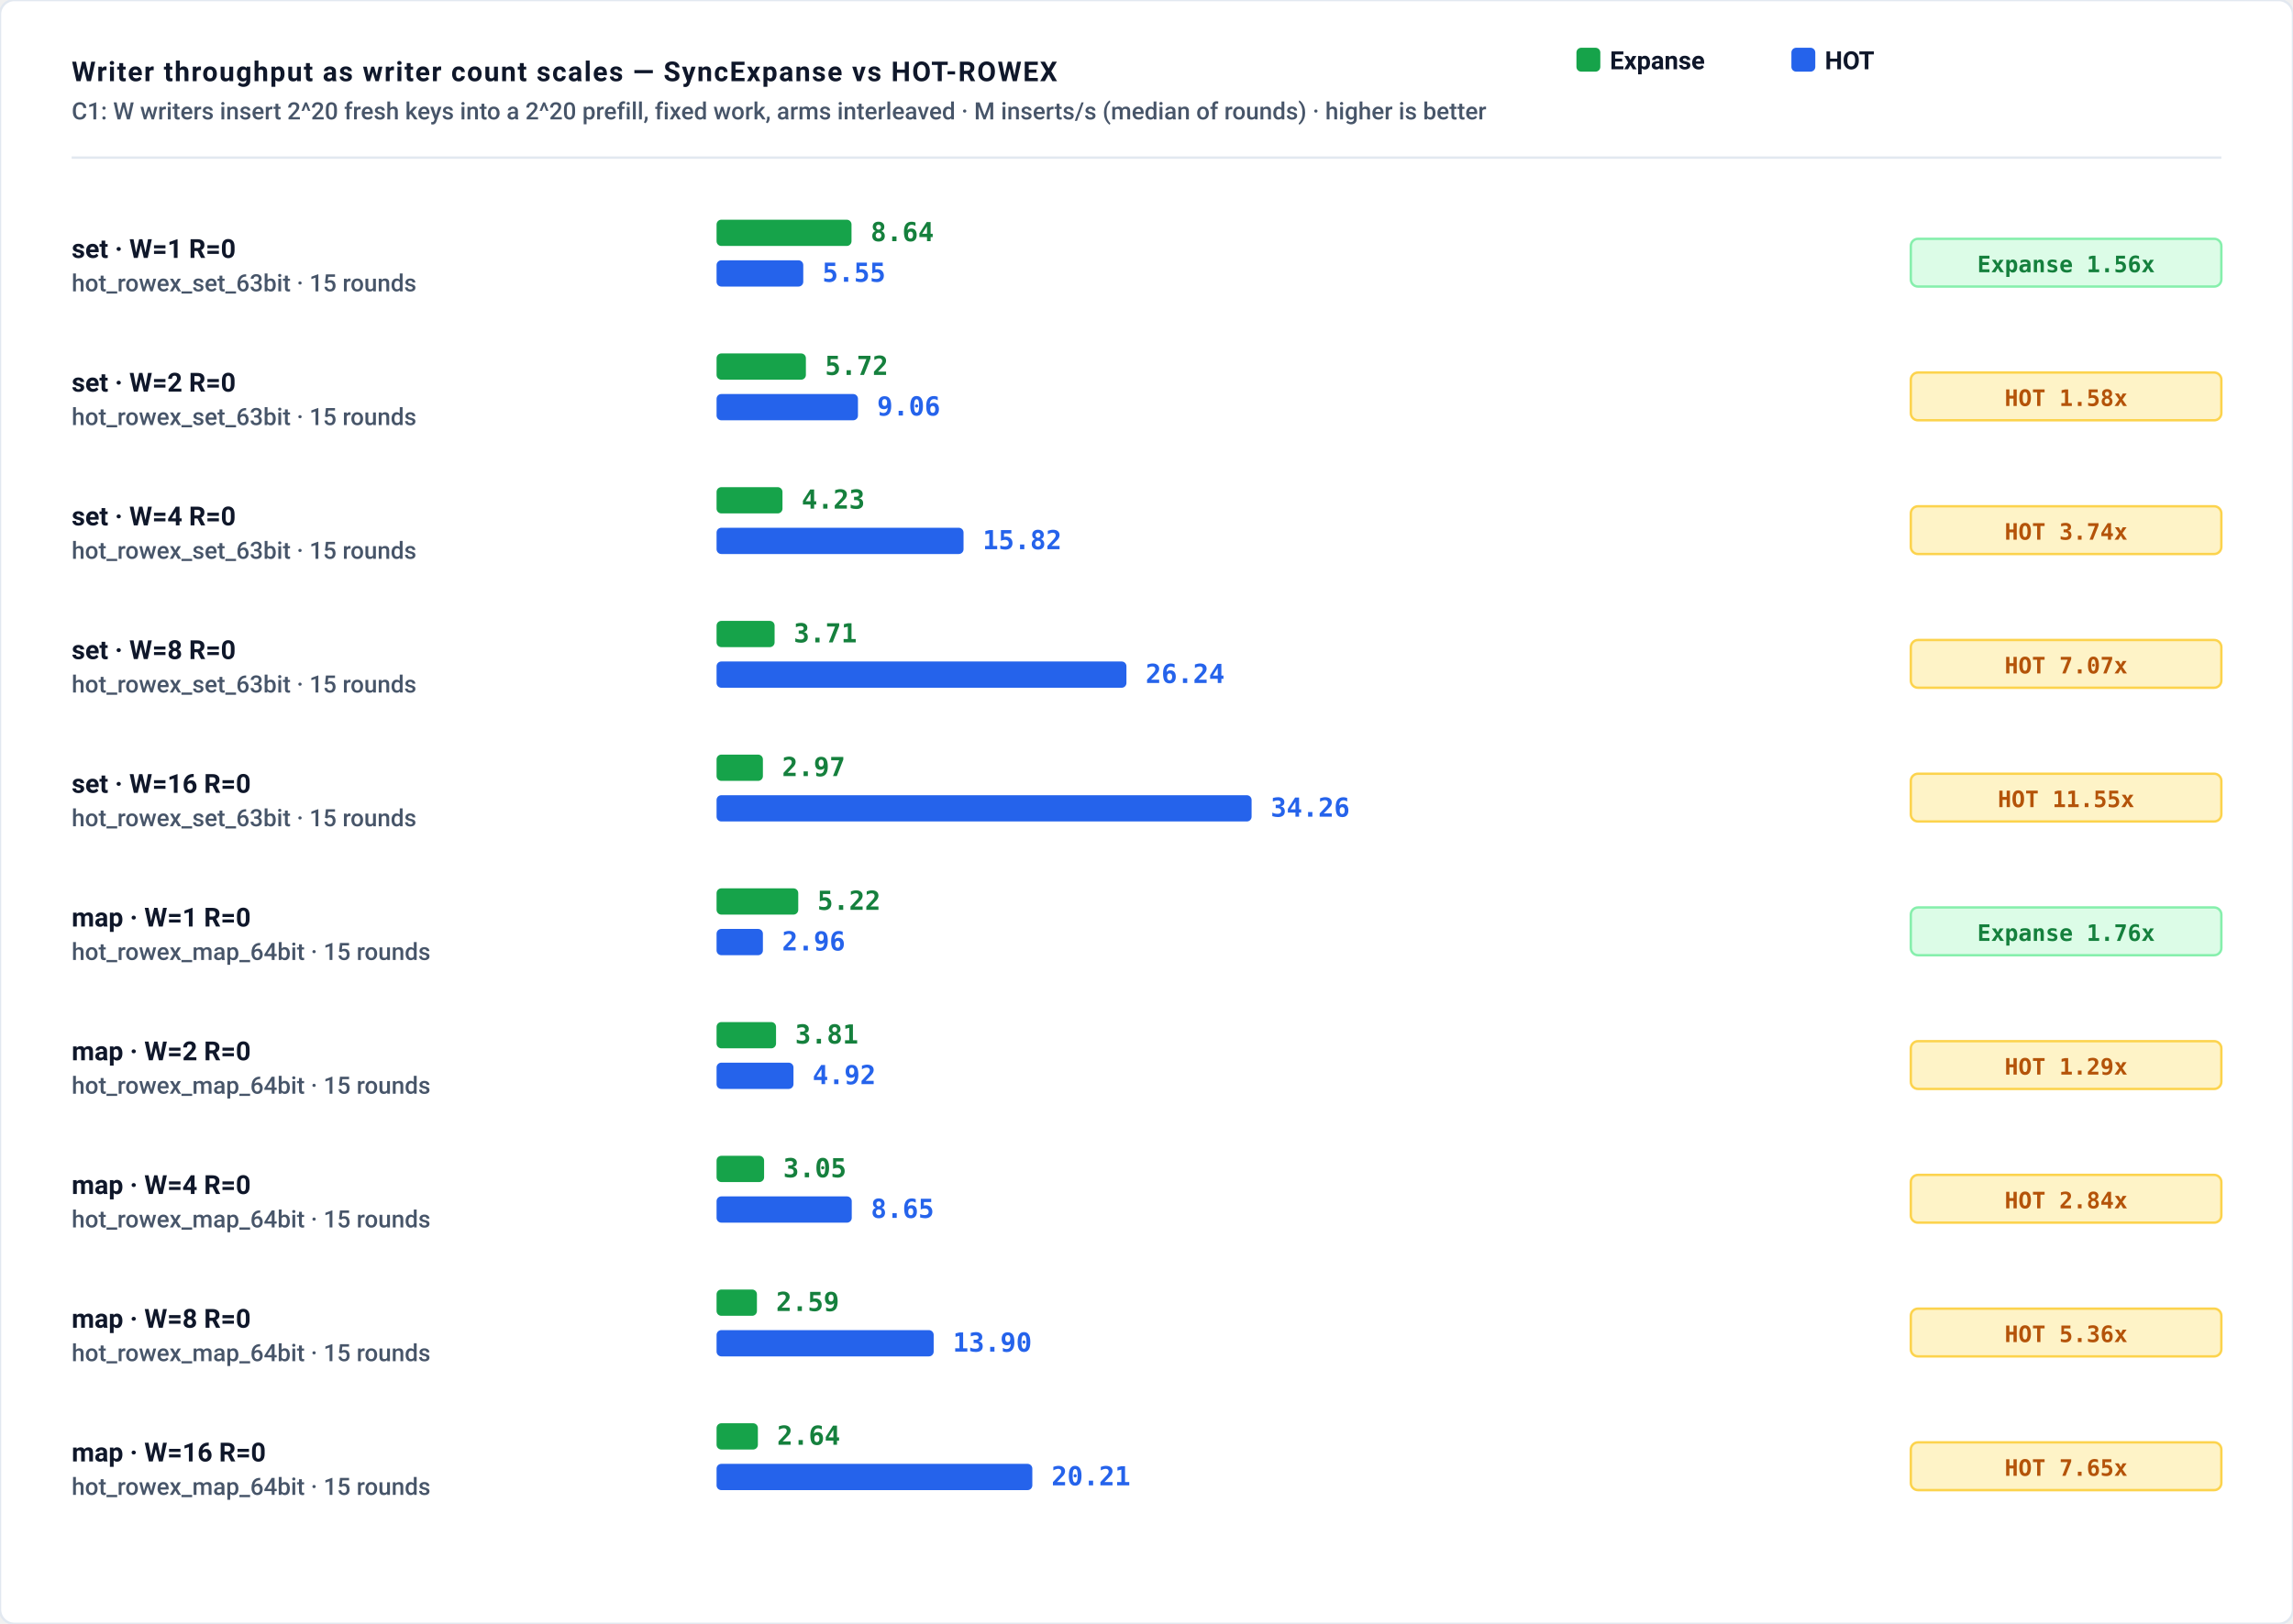
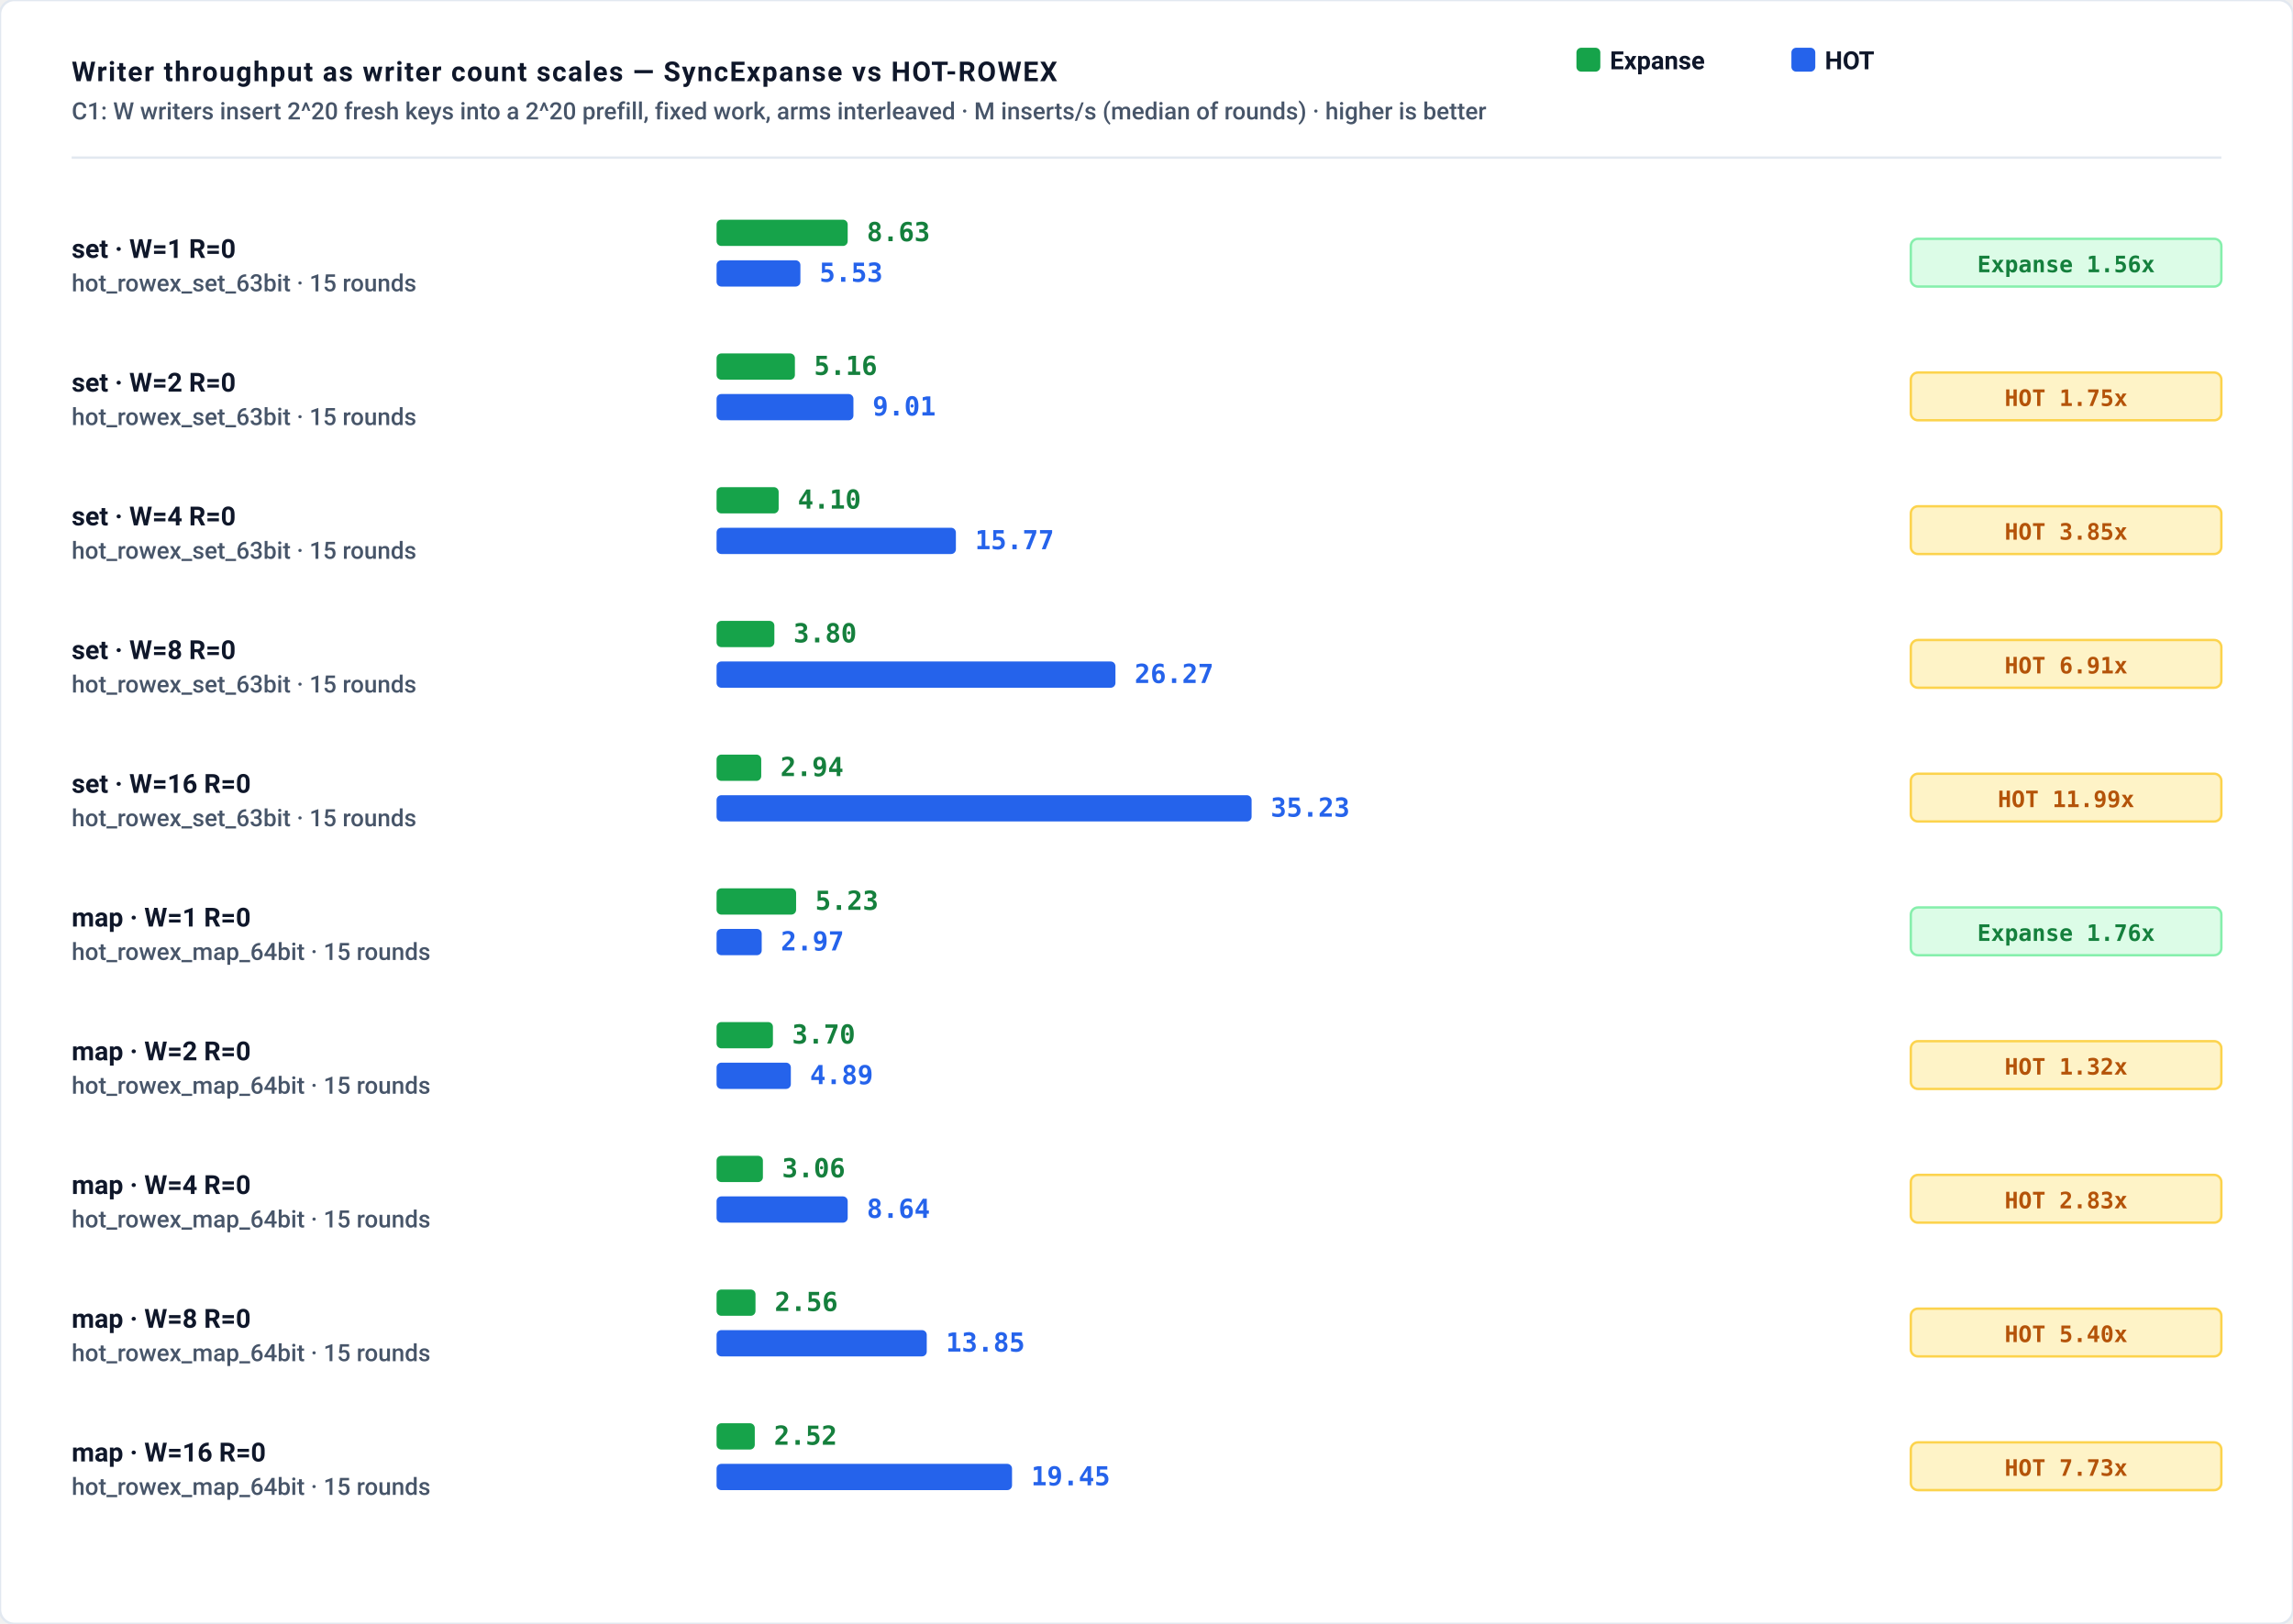
<svg xmlns="http://www.w3.org/2000/svg" role="img" viewBox="0 0 960 680" width="100%" height="100%">
  <defs>
    <style>
      .bg { fill: #ffffff; }
      .border { stroke: #e2e8f0; stroke-width: 1px; fill: none; }
      .grid { stroke: #f1f5f9; stroke-width: 1px; stroke-dasharray: 2,3; }
      .axis { stroke: #cbd5e1; stroke-width: 1.5px; }
      .divider { stroke: #e2e8f0; stroke-width: 1px; }

      .t-title { font-family: -apple-system, BlinkMacSystemFont, "Segoe UI", Roboto, Helvetica, Arial, sans-serif; font-size: 11.5px; font-weight: 700; letter-spacing: 0.6px; fill: #0f172a; text-transform: uppercase; }
      .t-sub { font-family: -apple-system, BlinkMacSystemFont, "Segoe UI", Roboto, Helvetica, Arial, sans-serif; font-size: 10px; font-weight: 500; fill: #475569; }
      .t-unit { font-family: ui-monospace, SFMono-Regular, Menlo, Monaco, Consolas, monospace; font-size: 10px; font-weight: 600; fill: #475569; }
      .t-axis-label { font-family: ui-monospace, SFMono-Regular, Menlo, Monaco, Consolas, monospace; font-size: 9.5px; font-weight: 500; fill: #64748b; }
      .t-bar-label { font-family: -apple-system, BlinkMacSystemFont, "Segoe UI", Roboto, Helvetica, Arial, sans-serif; font-size: 11px; font-weight: 700; fill: #0f172a; }
      .t-legend { font-family: -apple-system, BlinkMacSystemFont, "Segoe UI", Roboto, Helvetica, Arial, sans-serif; font-size: 10.5px; font-weight: 600; fill: #0f172a; }

      .t-val-accent { font-family: ui-monospace, SFMono-Regular, Menlo, Monaco, Consolas, monospace; font-size: 11px; font-weight: 700; fill: #15803d; }
      .t-val-blue { font-family: ui-monospace, SFMono-Regular, Menlo, Monaco, Consolas, monospace; font-size: 11px; font-weight: 600; fill: #2563eb; }
      .t-note { font-family: -apple-system, BlinkMacSystemFont, "Segoe UI", Roboto, Helvetica, Arial, sans-serif; font-size: 9.5px; font-weight: 500; fill: #64748b; }

      .b-expanse { fill: #16a34a; }
      .b-art { fill: #2563eb; }
      .b-hot { fill: #2563eb; }
      .b-btree { fill: #d97706; }
      .b-hashmap { fill: #7c3aed; }

      .badge-win { fill: #dcfce7; stroke: #86efac; stroke-width: 1px; }
      .badge-win-text { font-family: ui-monospace, SFMono-Regular, Menlo, Monaco, Consolas, monospace; font-size: 9.5px; font-weight: 700; fill: #15803d; text-anchor: middle; }
      .badge-loss { fill: #fef3c7; stroke: #fcd34d; stroke-width: 1px; }
      .badge-loss-text { font-family: ui-monospace, SFMono-Regular, Menlo, Monaco, Consolas, monospace; font-size: 9.5px; font-weight: 700; fill: #b45309; text-anchor: middle; }

      @media (prefers-color-scheme: dark) {
        .bg { fill: #0d1117; }
        .border { stroke: #30363d; }
        .grid { stroke: #21262d; }
        .axis { stroke: #484f58; }
        .divider { stroke: #21262d; }
        .t-title { fill: #f0f6fc; }
        .t-sub { fill: #94a3b8; }
        .t-unit { fill: #94a3b8; }
        .t-axis-label { fill: #94a3b8; }
        .t-bar-label { fill: #f8fafc; }
        .t-legend { fill: #f8fafc; }
        .t-val-accent { fill: #4ade80; }
        .t-val-blue { fill: #38bdf8; }
        .t-note { fill: #94a3b8; }
        .b-expanse { fill: #22c55e; }
        .b-art { fill: #3b82f6; }
        .b-hot { fill: #3b82f6; }
        .b-btree { fill: #f59e0b; }
        .b-hashmap { fill: #a855f7; }
        .badge-win { fill: #052e16; stroke: #166534; }
        .badge-win-text { fill: #4ade80; }
        .badge-loss { fill: #451a03; stroke: #92400e; }
        .badge-loss-text { fill: #fbbf24; }
      }

      :root[data-theme="dark"] .bg, [data-theme="dark"] .bg { fill: #0d1117; }
      :root[data-theme="dark"] .border, [data-theme="dark"] .border { stroke: #30363d; }
      :root[data-theme="dark"] .grid, [data-theme="dark"] .grid { stroke: #21262d; }
      :root[data-theme="dark"] .axis, [data-theme="dark"] .axis { stroke: #484f58; }
      :root[data-theme="dark"] .divider, [data-theme="dark"] .divider { stroke: #21262d; }
      :root[data-theme="dark"] .t-title, [data-theme="dark"] .t-title { fill: #f0f6fc; }
      :root[data-theme="dark"] .t-sub, [data-theme="dark"] .t-sub { fill: #94a3b8; }
      :root[data-theme="dark"] .t-unit, [data-theme="dark"] .t-unit { fill: #94a3b8; }
      :root[data-theme="dark"] .t-axis-label, [data-theme="dark"] .t-axis-label { fill: #94a3b8; }
      :root[data-theme="dark"] .t-bar-label, [data-theme="dark"] .t-bar-label { fill: #f8fafc; }
      :root[data-theme="dark"] .t-legend, [data-theme="dark"] .t-legend { fill: #f8fafc; }
      :root[data-theme="dark"] .t-val-accent, [data-theme="dark"] .t-val-accent { fill: #4ade80; }
      :root[data-theme="dark"] .t-val-blue, [data-theme="dark"] .t-val-blue { fill: #38bdf8; }
      :root[data-theme="dark"] .t-note, [data-theme="dark"] .t-note { fill: #94a3b8; }
      :root[data-theme="dark"] .b-expanse, [data-theme="dark"] .b-expanse { fill: #22c55e; }
      :root[data-theme="dark"] .b-art, [data-theme="dark"] .b-art { fill: #3b82f6; }
      :root[data-theme="dark"] .b-hot, [data-theme="dark"] .b-hot { fill: #3b82f6; }
      :root[data-theme="dark"] .b-btree, [data-theme="dark"] .b-btree { fill: #f59e0b; }
      :root[data-theme="dark"] .b-hashmap, [data-theme="dark"] .b-hashmap { fill: #a855f7; }
      :root[data-theme="dark"] .badge-win, [data-theme="dark"] .badge-win { fill: #052e16; stroke: #166534; }
      :root[data-theme="dark"] .badge-win-text, [data-theme="dark"] .badge-win-text { fill: #4ade80; }
      :root[data-theme="dark"] .badge-loss, [data-theme="dark"] .badge-loss { fill: #451a03; stroke: #92400e; }
      :root[data-theme="dark"] .badge-loss-text, [data-theme="dark"] .badge-loss-text { fill: #fbbf24; }
    </style>
  </defs>
  <rect width="100%" height="100%" class="bg" rx="6" />
  <rect width="100%" height="100%" class="border" rx="6" />
  <text x="30" y="34" class="t-title">Writer throughput as writer count scales — SyncExpanse vs HOT-ROWEX</text>
  <text x="30" y="50" class="t-sub">C1: W writers insert 2^20 fresh keys into a 2^20 prefill, fixed work, arms interleaved · M inserts/s (median of rounds) · higher is better</text>
  <g transform="translate(660, 20)">
    <rect x="0" y="0" width="10" height="10" rx="2" class="b-expanse" />
    <text x="14" y="9" class="t-legend">Expanse</text>
    <rect x="90" y="0" width="10" height="10" rx="2" class="b-hot" />
    <text x="104" y="9" class="t-legend">HOT</text>
  </g>
  <line x1="30" y1="66" x2="930" y2="66" class="divider" />
  <text x="30" y="108" class="t-bar-label">set · W=1 R=0</text>
  <text x="30" y="122" class="t-sub">hot_rowex_set_63bit · 15 rounds</text>
-   <rect x="300" y="92" width="56.5" height="11" rx="2" class="b-expanse" />
-   <text x="364.5" y="101" class="t-val-accent">8.64</text>
-   <rect x="300" y="109" width="36.3" height="11" rx="2" class="b-hot" />
-   <text x="344.3" y="118" class="t-val-blue">5.55</text>
+   <rect x="300" y="92" width="54.9" height="11" rx="2" class="b-expanse" />
+   <text x="362.9" y="101" class="t-val-accent">8.63</text>
+   <rect x="300" y="109" width="35.1" height="11" rx="2" class="b-hot" />
+   <text x="343.1" y="118" class="t-val-blue">5.53</text>
  <rect x="800" y="100" width="130" height="20" rx="3" class="badge-win" />
  <text x="865" y="114" class="badge-win-text">Expanse 1.56x</text>
  <text x="30" y="164" class="t-bar-label">set · W=2 R=0</text>
  <text x="30" y="178" class="t-sub">hot_rowex_set_63bit · 15 rounds</text>
-   <rect x="300" y="148" width="37.4" height="11" rx="2" class="b-expanse" />
-   <text x="345.4" y="157" class="t-val-accent">5.72</text>
-   <rect x="300" y="165" width="59.2" height="11" rx="2" class="b-hot" />
-   <text x="367.2" y="174" class="t-val-blue">9.06</text>
+   <rect x="300" y="148" width="32.8" height="11" rx="2" class="b-expanse" />
+   <text x="340.8" y="157" class="t-val-accent">5.16</text>
+   <rect x="300" y="165" width="57.3" height="11" rx="2" class="b-hot" />
+   <text x="365.3" y="174" class="t-val-blue">9.01</text>
  <rect x="800" y="156" width="130" height="20" rx="3" class="badge-loss" />
-   <text x="865" y="170" class="badge-loss-text">HOT 1.58x</text>
+   <text x="865" y="170" class="badge-loss-text">HOT 1.75x</text>
  <text x="30" y="220" class="t-bar-label">set · W=4 R=0</text>
  <text x="30" y="234" class="t-sub">hot_rowex_set_63bit · 15 rounds</text>
-   <rect x="300" y="204" width="27.6" height="11" rx="2" class="b-expanse" />
-   <text x="335.6" y="213" class="t-val-accent">4.23</text>
-   <rect x="300" y="221" width="103.4" height="11" rx="2" class="b-hot" />
-   <text x="411.4" y="230" class="t-val-blue">15.82</text>
+   <rect x="300" y="204" width="26.0" height="11" rx="2" class="b-expanse" />
+   <text x="334.0" y="213" class="t-val-accent">4.10</text>
+   <rect x="300" y="221" width="100.2" height="11" rx="2" class="b-hot" />
+   <text x="408.2" y="230" class="t-val-blue">15.77</text>
  <rect x="800" y="212" width="130" height="20" rx="3" class="badge-loss" />
-   <text x="865" y="226" class="badge-loss-text">HOT 3.74x</text>
+   <text x="865" y="226" class="badge-loss-text">HOT 3.85x</text>
  <text x="30" y="276" class="t-bar-label">set · W=8 R=0</text>
  <text x="30" y="290" class="t-sub">hot_rowex_set_63bit · 15 rounds</text>
-   <rect x="300" y="260" width="24.3" height="11" rx="2" class="b-expanse" />
-   <text x="332.3" y="269" class="t-val-accent">3.71</text>
-   <rect x="300" y="277" width="171.6" height="11" rx="2" class="b-hot" />
-   <text x="479.6" y="286" class="t-val-blue">26.24</text>
+   <rect x="300" y="260" width="24.2" height="11" rx="2" class="b-expanse" />
+   <text x="332.2" y="269" class="t-val-accent">3.80</text>
+   <rect x="300" y="277" width="167.0" height="11" rx="2" class="b-hot" />
+   <text x="475.0" y="286" class="t-val-blue">26.27</text>
  <rect x="800" y="268" width="130" height="20" rx="3" class="badge-loss" />
-   <text x="865" y="282" class="badge-loss-text">HOT 7.07x</text>
+   <text x="865" y="282" class="badge-loss-text">HOT 6.91x</text>
  <text x="30" y="332" class="t-bar-label">set · W=16 R=0</text>
  <text x="30" y="346" class="t-sub">hot_rowex_set_63bit · 15 rounds</text>
-   <rect x="300" y="316" width="19.4" height="11" rx="2" class="b-expanse" />
-   <text x="327.4" y="325" class="t-val-accent">2.97</text>
+   <rect x="300" y="316" width="18.7" height="11" rx="2" class="b-expanse" />
+   <text x="326.7" y="325" class="t-val-accent">2.94</text>
  <rect x="300" y="333" width="224.0" height="11" rx="2" class="b-hot" />
-   <text x="532.0" y="342" class="t-val-blue">34.26</text>
+   <text x="532.0" y="342" class="t-val-blue">35.23</text>
  <rect x="800" y="324" width="130" height="20" rx="3" class="badge-loss" />
-   <text x="865" y="338" class="badge-loss-text">HOT 11.55x</text>
+   <text x="865" y="338" class="badge-loss-text">HOT 11.99x</text>
  <text x="30" y="388" class="t-bar-label">map · W=1 R=0</text>
  <text x="30" y="402" class="t-sub">hot_rowex_map_64bit · 15 rounds</text>
-   <rect x="300" y="372" width="34.2" height="11" rx="2" class="b-expanse" />
-   <text x="342.2" y="381" class="t-val-accent">5.22</text>
-   <rect x="300" y="389" width="19.4" height="11" rx="2" class="b-hot" />
-   <text x="327.4" y="398" class="t-val-blue">2.96</text>
+   <rect x="300" y="372" width="33.3" height="11" rx="2" class="b-expanse" />
+   <text x="341.3" y="381" class="t-val-accent">5.23</text>
+   <rect x="300" y="389" width="18.9" height="11" rx="2" class="b-hot" />
+   <text x="326.9" y="398" class="t-val-blue">2.97</text>
  <rect x="800" y="380" width="130" height="20" rx="3" class="badge-win" />
  <text x="865" y="394" class="badge-win-text">Expanse 1.76x</text>
  <text x="30" y="444" class="t-bar-label">map · W=2 R=0</text>
  <text x="30" y="458" class="t-sub">hot_rowex_map_64bit · 15 rounds</text>
-   <rect x="300" y="428" width="24.9" height="11" rx="2" class="b-expanse" />
-   <text x="332.9" y="437" class="t-val-accent">3.81</text>
-   <rect x="300" y="445" width="32.2" height="11" rx="2" class="b-hot" />
-   <text x="340.2" y="454" class="t-val-blue">4.92</text>
+   <rect x="300" y="428" width="23.6" height="11" rx="2" class="b-expanse" />
+   <text x="331.6" y="437" class="t-val-accent">3.70</text>
+   <rect x="300" y="445" width="31.1" height="11" rx="2" class="b-hot" />
+   <text x="339.1" y="454" class="t-val-blue">4.89</text>
  <rect x="800" y="436" width="130" height="20" rx="3" class="badge-loss" />
-   <text x="865" y="450" class="badge-loss-text">HOT 1.29x</text>
+   <text x="865" y="450" class="badge-loss-text">HOT 1.32x</text>
  <text x="30" y="500" class="t-bar-label">map · W=4 R=0</text>
  <text x="30" y="514" class="t-sub">hot_rowex_map_64bit · 15 rounds</text>
-   <rect x="300" y="484" width="19.9" height="11" rx="2" class="b-expanse" />
-   <text x="327.9" y="493" class="t-val-accent">3.05</text>
-   <rect x="300" y="501" width="56.6" height="11" rx="2" class="b-hot" />
-   <text x="364.6" y="510" class="t-val-blue">8.65</text>
+   <rect x="300" y="484" width="19.4" height="11" rx="2" class="b-expanse" />
+   <text x="327.4" y="493" class="t-val-accent">3.06</text>
+   <rect x="300" y="501" width="54.9" height="11" rx="2" class="b-hot" />
+   <text x="362.9" y="510" class="t-val-blue">8.64</text>
  <rect x="800" y="492" width="130" height="20" rx="3" class="badge-loss" />
-   <text x="865" y="506" class="badge-loss-text">HOT 2.84x</text>
+   <text x="865" y="506" class="badge-loss-text">HOT 2.83x</text>
  <text x="30" y="556" class="t-bar-label">map · W=8 R=0</text>
  <text x="30" y="570" class="t-sub">hot_rowex_map_64bit · 15 rounds</text>
-   <rect x="300" y="540" width="16.9" height="11" rx="2" class="b-expanse" />
-   <text x="324.9" y="549" class="t-val-accent">2.59</text>
-   <rect x="300" y="557" width="90.9" height="11" rx="2" class="b-hot" />
-   <text x="398.9" y="566" class="t-val-blue">13.90</text>
+   <rect x="300" y="540" width="16.3" height="11" rx="2" class="b-expanse" />
+   <text x="324.3" y="549" class="t-val-accent">2.56</text>
+   <rect x="300" y="557" width="88.0" height="11" rx="2" class="b-hot" />
+   <text x="396.0" y="566" class="t-val-blue">13.85</text>
  <rect x="800" y="548" width="130" height="20" rx="3" class="badge-loss" />
-   <text x="865" y="562" class="badge-loss-text">HOT 5.36x</text>
+   <text x="865" y="562" class="badge-loss-text">HOT 5.40x</text>
  <text x="30" y="612" class="t-bar-label">map · W=16 R=0</text>
  <text x="30" y="626" class="t-sub">hot_rowex_map_64bit · 15 rounds</text>
-   <rect x="300" y="596" width="17.3" height="11" rx="2" class="b-expanse" />
-   <text x="325.3" y="605" class="t-val-accent">2.64</text>
-   <rect x="300" y="613" width="132.2" height="11" rx="2" class="b-hot" />
-   <text x="440.2" y="622" class="t-val-blue">20.21</text>
+   <rect x="300" y="596" width="16.0" height="11" rx="2" class="b-expanse" />
+   <text x="324.0" y="605" class="t-val-accent">2.52</text>
+   <rect x="300" y="613" width="123.7" height="11" rx="2" class="b-hot" />
+   <text x="431.7" y="622" class="t-val-blue">19.45</text>
  <rect x="800" y="604" width="130" height="20" rx="3" class="badge-loss" />
-   <text x="865" y="618" class="badge-loss-text">HOT 7.65x</text>
+   <text x="865" y="618" class="badge-loss-text">HOT 7.73x</text>
</svg>
